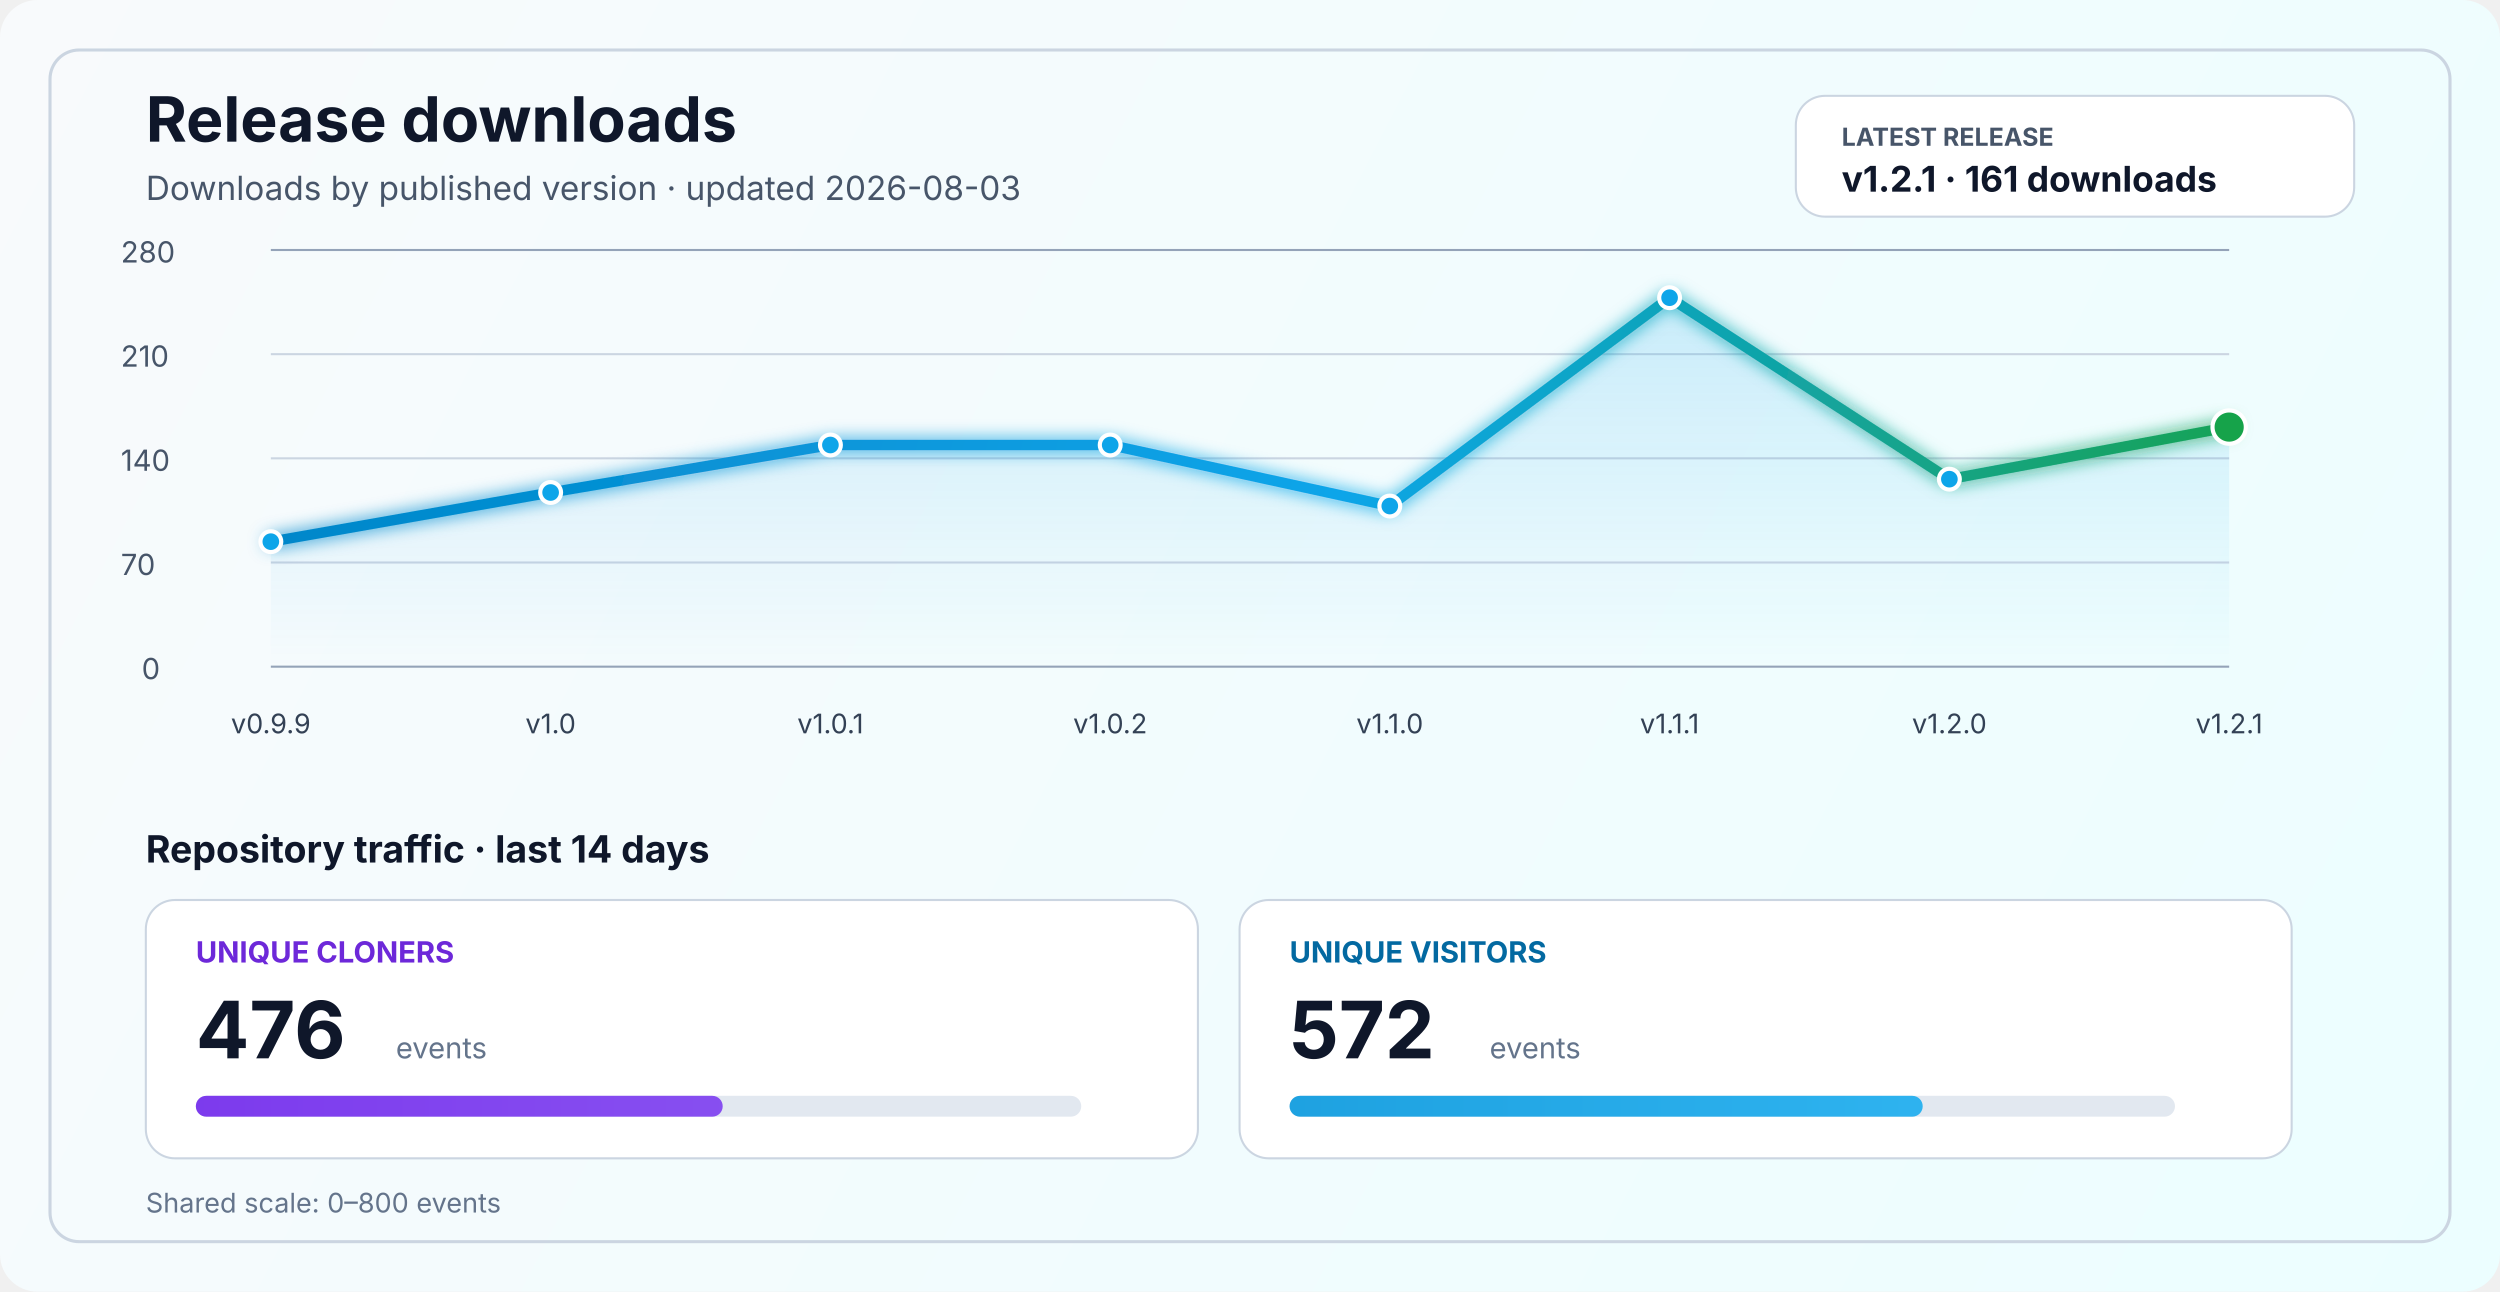
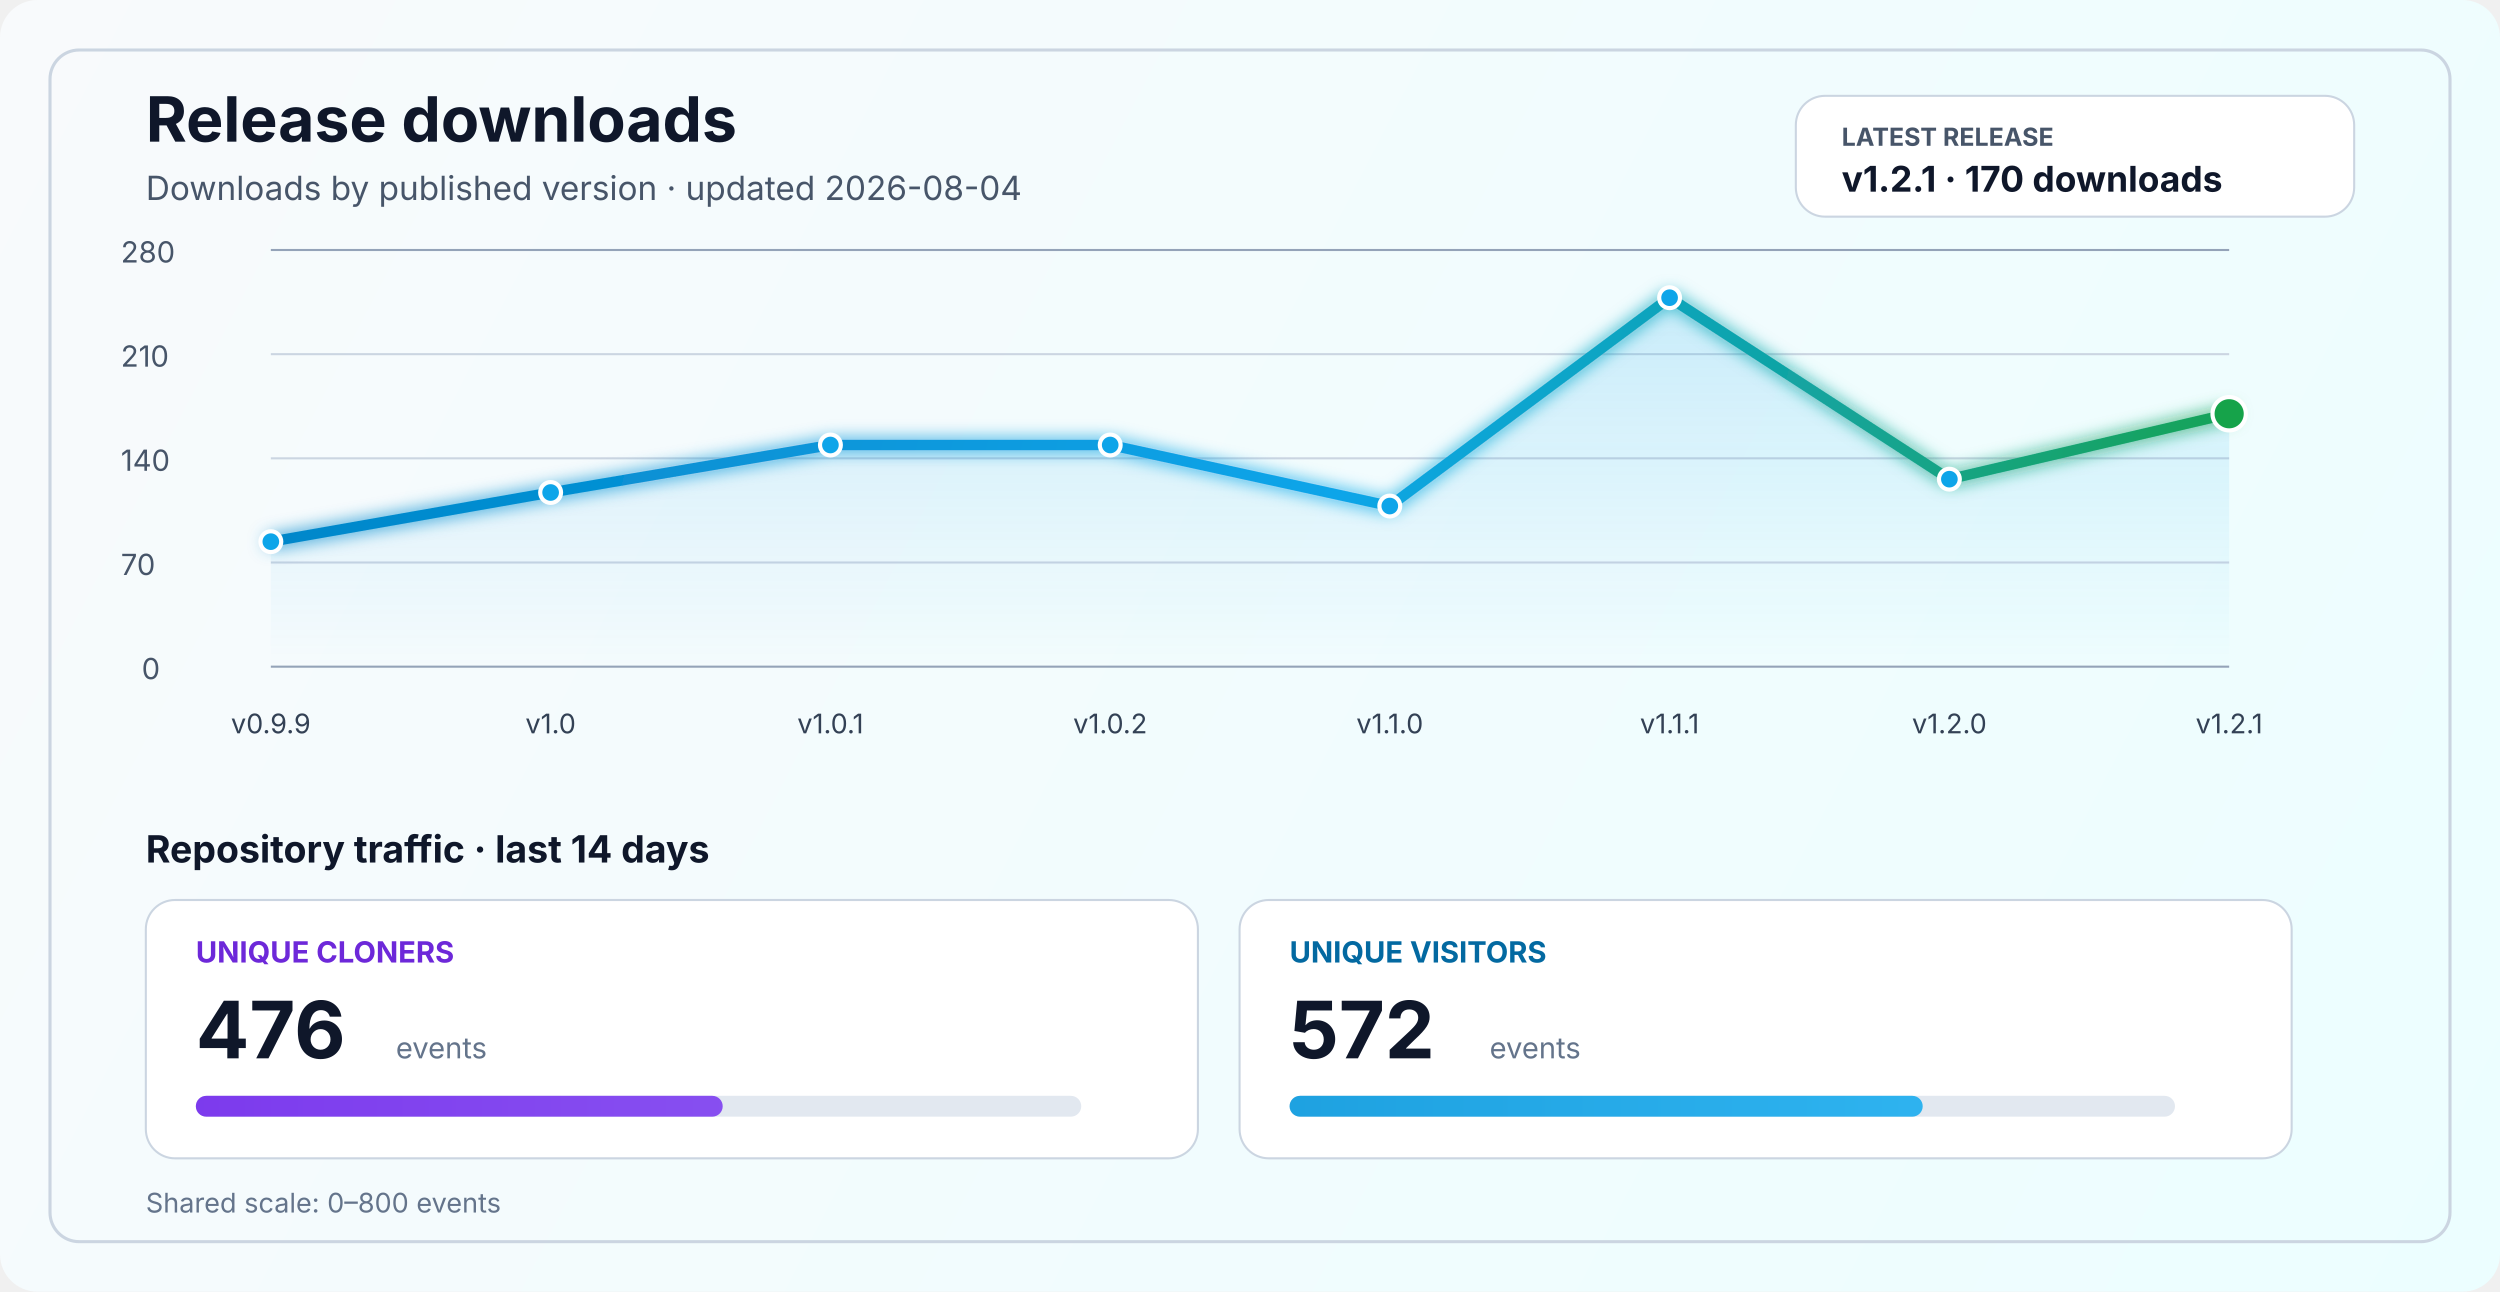
<svg xmlns="http://www.w3.org/2000/svg" width="1200" height="620" viewBox="0 0 1200 620" fill="none" role="img" aria-labelledby="title desc">
  <defs>
    <linearGradient id="bg" x1="0" y1="0" x2="1200" y2="620" gradientUnits="userSpaceOnUse">
      <stop stop-color="#F8FAFC" />
      <stop offset="1" stop-color="#ECFEFF" />
    </linearGradient>
    <linearGradient id="line" x1="130" y1="86" x2="1070" y2="340" gradientUnits="userSpaceOnUse">
      <stop stop-color="#0284C7" />
      <stop offset="0.55" stop-color="#0EA5E9" />
      <stop offset="1" stop-color="#16A34A" />
    </linearGradient>
    <linearGradient id="area" x1="0" y1="120" x2="0" y2="320" gradientUnits="userSpaceOnUse">
      <stop stop-color="#0EA5E9" stop-opacity="0.20" />
      <stop offset="1" stop-color="#0EA5E9" stop-opacity="0" />
    </linearGradient>
    <linearGradient id="cloneFill" x1="86" y1="450" x2="1110" y2="450" gradientUnits="userSpaceOnUse">
      <stop stop-color="#7C3AED" />
      <stop offset="1" stop-color="#A78BFA" />
    </linearGradient>
    <linearGradient id="viewFill" x1="86" y1="482" x2="1110" y2="482" gradientUnits="userSpaceOnUse">
      <stop stop-color="#0284C7" />
      <stop offset="1" stop-color="#38BDF8" />
    </linearGradient>
    <filter id="glow" x="-50%" y="-50%" width="200%" height="200%">
      <feGaussianBlur stdDeviation="4" result="blur" />
      <feMerge>
        <feMergeNode in="blur" />
        <feMergeNode in="SourceGraphic" />
      </feMerge>
    </filter>
  </defs>
  <rect width="1200" height="620" rx="18" fill="url(#bg)" />
  <rect x="24" y="24" width="1152" height="572" rx="14" stroke="#CBD5E1" stroke-width="1.5" />
  <text x="70" y="68" fill="#0F172A" font-size="30" font-family="SF Pro Display, -apple-system, BlinkMacSystemFont, Segoe UI, sans-serif" font-weight="700">Release downloads</text>
-   <text x="70" y="96" fill="#475569" font-size="16" font-family="SF Pro Text, -apple-system, BlinkMacSystemFont, Segoe UI, sans-serif">Downloads by published version · updated 2026-08-03</text>
+   <text x="70" y="96" fill="#475569" font-size="16" font-family="SF Pro Text, -apple-system, BlinkMacSystemFont, Segoe UI, sans-serif">Downloads by published version · updated 2026-08-04</text>
  <rect x="862" y="46" width="268" height="58" rx="14" fill="#FFFFFF" stroke="#CBD5E1" stroke-width="1" />
  <text x="884" y="70" fill="#475569" font-size="12" font-family="SF Pro Text, -apple-system, BlinkMacSystemFont, Segoe UI, sans-serif" font-weight="700">LATEST RELEASE</text>
-   <text x="884" y="92" fill="#0F172A" font-size="17" font-family="SF Pro Text, -apple-system, BlinkMacSystemFont, Segoe UI, sans-serif" font-weight="700">v1.2.1 · 161 downloads</text>
+   <text x="884" y="92" fill="#0F172A" font-size="17" font-family="SF Pro Text, -apple-system, BlinkMacSystemFont, Segoe UI, sans-serif" font-weight="700">v1.2.1 · 170 downloads</text>
  <line x1="130" y1="320.0" x2="1070" y2="320.0" stroke="#94A3B8" stroke-width="1" />
  <line x1="130" y1="270.0" x2="1070" y2="270.0" stroke="#CBD5E1" stroke-width="1" />
  <line x1="130" y1="220.0" x2="1070" y2="220.0" stroke="#CBD5E1" stroke-width="1" />
  <line x1="130" y1="170.0" x2="1070" y2="170.0" stroke="#CBD5E1" stroke-width="1" />
  <line x1="130" y1="120.0" x2="1070" y2="120.0" stroke="#94A3B8" stroke-width="1" />
  <text x="68" y="326.0" fill="#475569" font-size="14" font-family="SF Pro Text, -apple-system, BlinkMacSystemFont, Segoe UI, sans-serif">0</text>
  <text x="58" y="276.0" fill="#475569" font-size="14" font-family="SF Pro Text, -apple-system, BlinkMacSystemFont, Segoe UI, sans-serif">70</text>
  <text x="58" y="226.0" fill="#475569" font-size="14" font-family="SF Pro Text, -apple-system, BlinkMacSystemFont, Segoe UI, sans-serif">140</text>
  <text x="58" y="176.0" fill="#475569" font-size="14" font-family="SF Pro Text, -apple-system, BlinkMacSystemFont, Segoe UI, sans-serif">210</text>
  <text x="58" y="126.0" fill="#475569" font-size="14" font-family="SF Pro Text, -apple-system, BlinkMacSystemFont, Segoe UI, sans-serif">280</text>
-   <path d="M 130.0 260.0 L 264.3 236.4 L 398.6 213.6 L 532.9 213.6 L 667.1 242.9 L 801.4 142.9 L 935.7 230.0 L 1070.0 205.0 L 1070 320 L 130 320 Z" fill="url(#area)" />
-   <polyline points="130.0,260.0 264.3,236.4 398.6,213.6 532.9,213.6 667.1,242.9 801.4,142.9 935.7,230.0 1070.0,205.0" fill="none" stroke="url(#line)" stroke-width="5" stroke-linecap="round" stroke-linejoin="round" filter="url(#glow)" />
+   <path d="M 130.0 260.0 L 264.3 236.4 L 398.6 213.6 L 532.9 213.6 L 667.1 242.9 L 801.4 142.9 L 935.7 230.0 L 1070.0 198.6 L 1070 320 L 130 320 Z" fill="url(#area)" />
+   <polyline points="130.0,260.0 264.3,236.4 398.6,213.6 532.9,213.6 667.1,242.9 801.4,142.9 935.7,230.0 1070.0,198.6" fill="none" stroke="url(#line)" stroke-width="5" stroke-linecap="round" stroke-linejoin="round" filter="url(#glow)" />
  <circle cx="130.0" cy="260.0" r="5" fill="#0EA5E9" stroke="#FFFFFF" stroke-width="2" />
  <circle cx="264.3" cy="236.4" r="5" fill="#0EA5E9" stroke="#FFFFFF" stroke-width="2" />
  <circle cx="398.6" cy="213.6" r="5" fill="#0EA5E9" stroke="#FFFFFF" stroke-width="2" />
  <circle cx="532.9" cy="213.6" r="5" fill="#0EA5E9" stroke="#FFFFFF" stroke-width="2" />
  <circle cx="667.1" cy="242.9" r="5" fill="#0EA5E9" stroke="#FFFFFF" stroke-width="2" />
  <circle cx="801.4" cy="142.9" r="5" fill="#0EA5E9" stroke="#FFFFFF" stroke-width="2" />
  <circle cx="935.7" cy="230.0" r="5" fill="#0EA5E9" stroke="#FFFFFF" stroke-width="2" />
-   <circle cx="1070.0" cy="205.0" r="8" fill="#16A34A" stroke="#FFFFFF" stroke-width="2" />
+   <circle cx="1070.0" cy="198.6" r="8" fill="#16A34A" stroke="#FFFFFF" stroke-width="2" />
  <text x="130.0" y="352" text-anchor="middle" fill="#334155" font-size="13" font-family="SF Pro Text, -apple-system, BlinkMacSystemFont, Segoe UI, sans-serif">v0.9.9</text>
  <text x="264.3" y="352" text-anchor="middle" fill="#334155" font-size="13" font-family="SF Pro Text, -apple-system, BlinkMacSystemFont, Segoe UI, sans-serif">v1.0</text>
  <text x="398.6" y="352" text-anchor="middle" fill="#334155" font-size="13" font-family="SF Pro Text, -apple-system, BlinkMacSystemFont, Segoe UI, sans-serif">v1.0.1</text>
  <text x="532.9" y="352" text-anchor="middle" fill="#334155" font-size="13" font-family="SF Pro Text, -apple-system, BlinkMacSystemFont, Segoe UI, sans-serif">v1.0.2</text>
  <text x="667.1" y="352" text-anchor="middle" fill="#334155" font-size="13" font-family="SF Pro Text, -apple-system, BlinkMacSystemFont, Segoe UI, sans-serif">v1.1.0</text>
  <text x="801.4" y="352" text-anchor="middle" fill="#334155" font-size="13" font-family="SF Pro Text, -apple-system, BlinkMacSystemFont, Segoe UI, sans-serif">v1.1.1</text>
  <text x="935.7" y="352" text-anchor="middle" fill="#334155" font-size="13" font-family="SF Pro Text, -apple-system, BlinkMacSystemFont, Segoe UI, sans-serif">v1.2.0</text>
  <text x="1070.0" y="352" text-anchor="middle" fill="#334155" font-size="13" font-family="SF Pro Text, -apple-system, BlinkMacSystemFont, Segoe UI, sans-serif">v1.2.1</text>
  <text x="70" y="414" fill="#0F172A" font-size="18" font-family="SF Pro Text, -apple-system, BlinkMacSystemFont, Segoe UI, sans-serif" font-weight="700">Repository traffic · last 14 days</text>
  <rect x="70" y="432" width="505" height="124" rx="14" fill="#FFFFFF" stroke="#CBD5E1" stroke-width="1" />
  <text x="94" y="462" fill="#6D28D9" font-size="14" font-family="SF Pro Text, -apple-system, BlinkMacSystemFont, Segoe UI, sans-serif" font-weight="700">UNIQUE CLONERS</text>
  <text x="94" y="508" fill="#0F172A" font-size="38" font-family="SF Pro Display, -apple-system, BlinkMacSystemFont, Segoe UI, sans-serif" font-weight="700">476</text>
  <text x="190" y="508" fill="#64748B" font-size="14" font-family="SF Pro Text, -apple-system, BlinkMacSystemFont, Segoe UI, sans-serif">events</text>
  <rect x="94" y="526" width="425" height="10" rx="5" fill="#E2E8F0" />
  <rect x="94" y="526" width="252.9" height="10" rx="5" fill="url(#cloneFill)" />
  <rect x="595" y="432" width="505" height="124" rx="14" fill="#FFFFFF" stroke="#CBD5E1" stroke-width="1" />
  <text x="619" y="462" fill="#0369A1" font-size="14" font-family="SF Pro Text, -apple-system, BlinkMacSystemFont, Segoe UI, sans-serif" font-weight="700">UNIQUE VISITORS</text>
  <text x="619" y="508" fill="#0F172A" font-size="38" font-family="SF Pro Display, -apple-system, BlinkMacSystemFont, Segoe UI, sans-serif" font-weight="700">572</text>
  <text x="715" y="508" fill="#64748B" font-size="14" font-family="SF Pro Text, -apple-system, BlinkMacSystemFont, Segoe UI, sans-serif">events</text>
  <rect x="619" y="526" width="425" height="10" rx="5" fill="#E2E8F0" />
  <rect x="619" y="526" width="303.9" height="10" rx="5" fill="url(#viewFill)" />
  <text x="70" y="582" fill="#64748B" font-size="13" font-family="SF Pro Text, -apple-system, BlinkMacSystemFont, Segoe UI, sans-serif">Shared scale: 0–800 events</text>
</svg>
